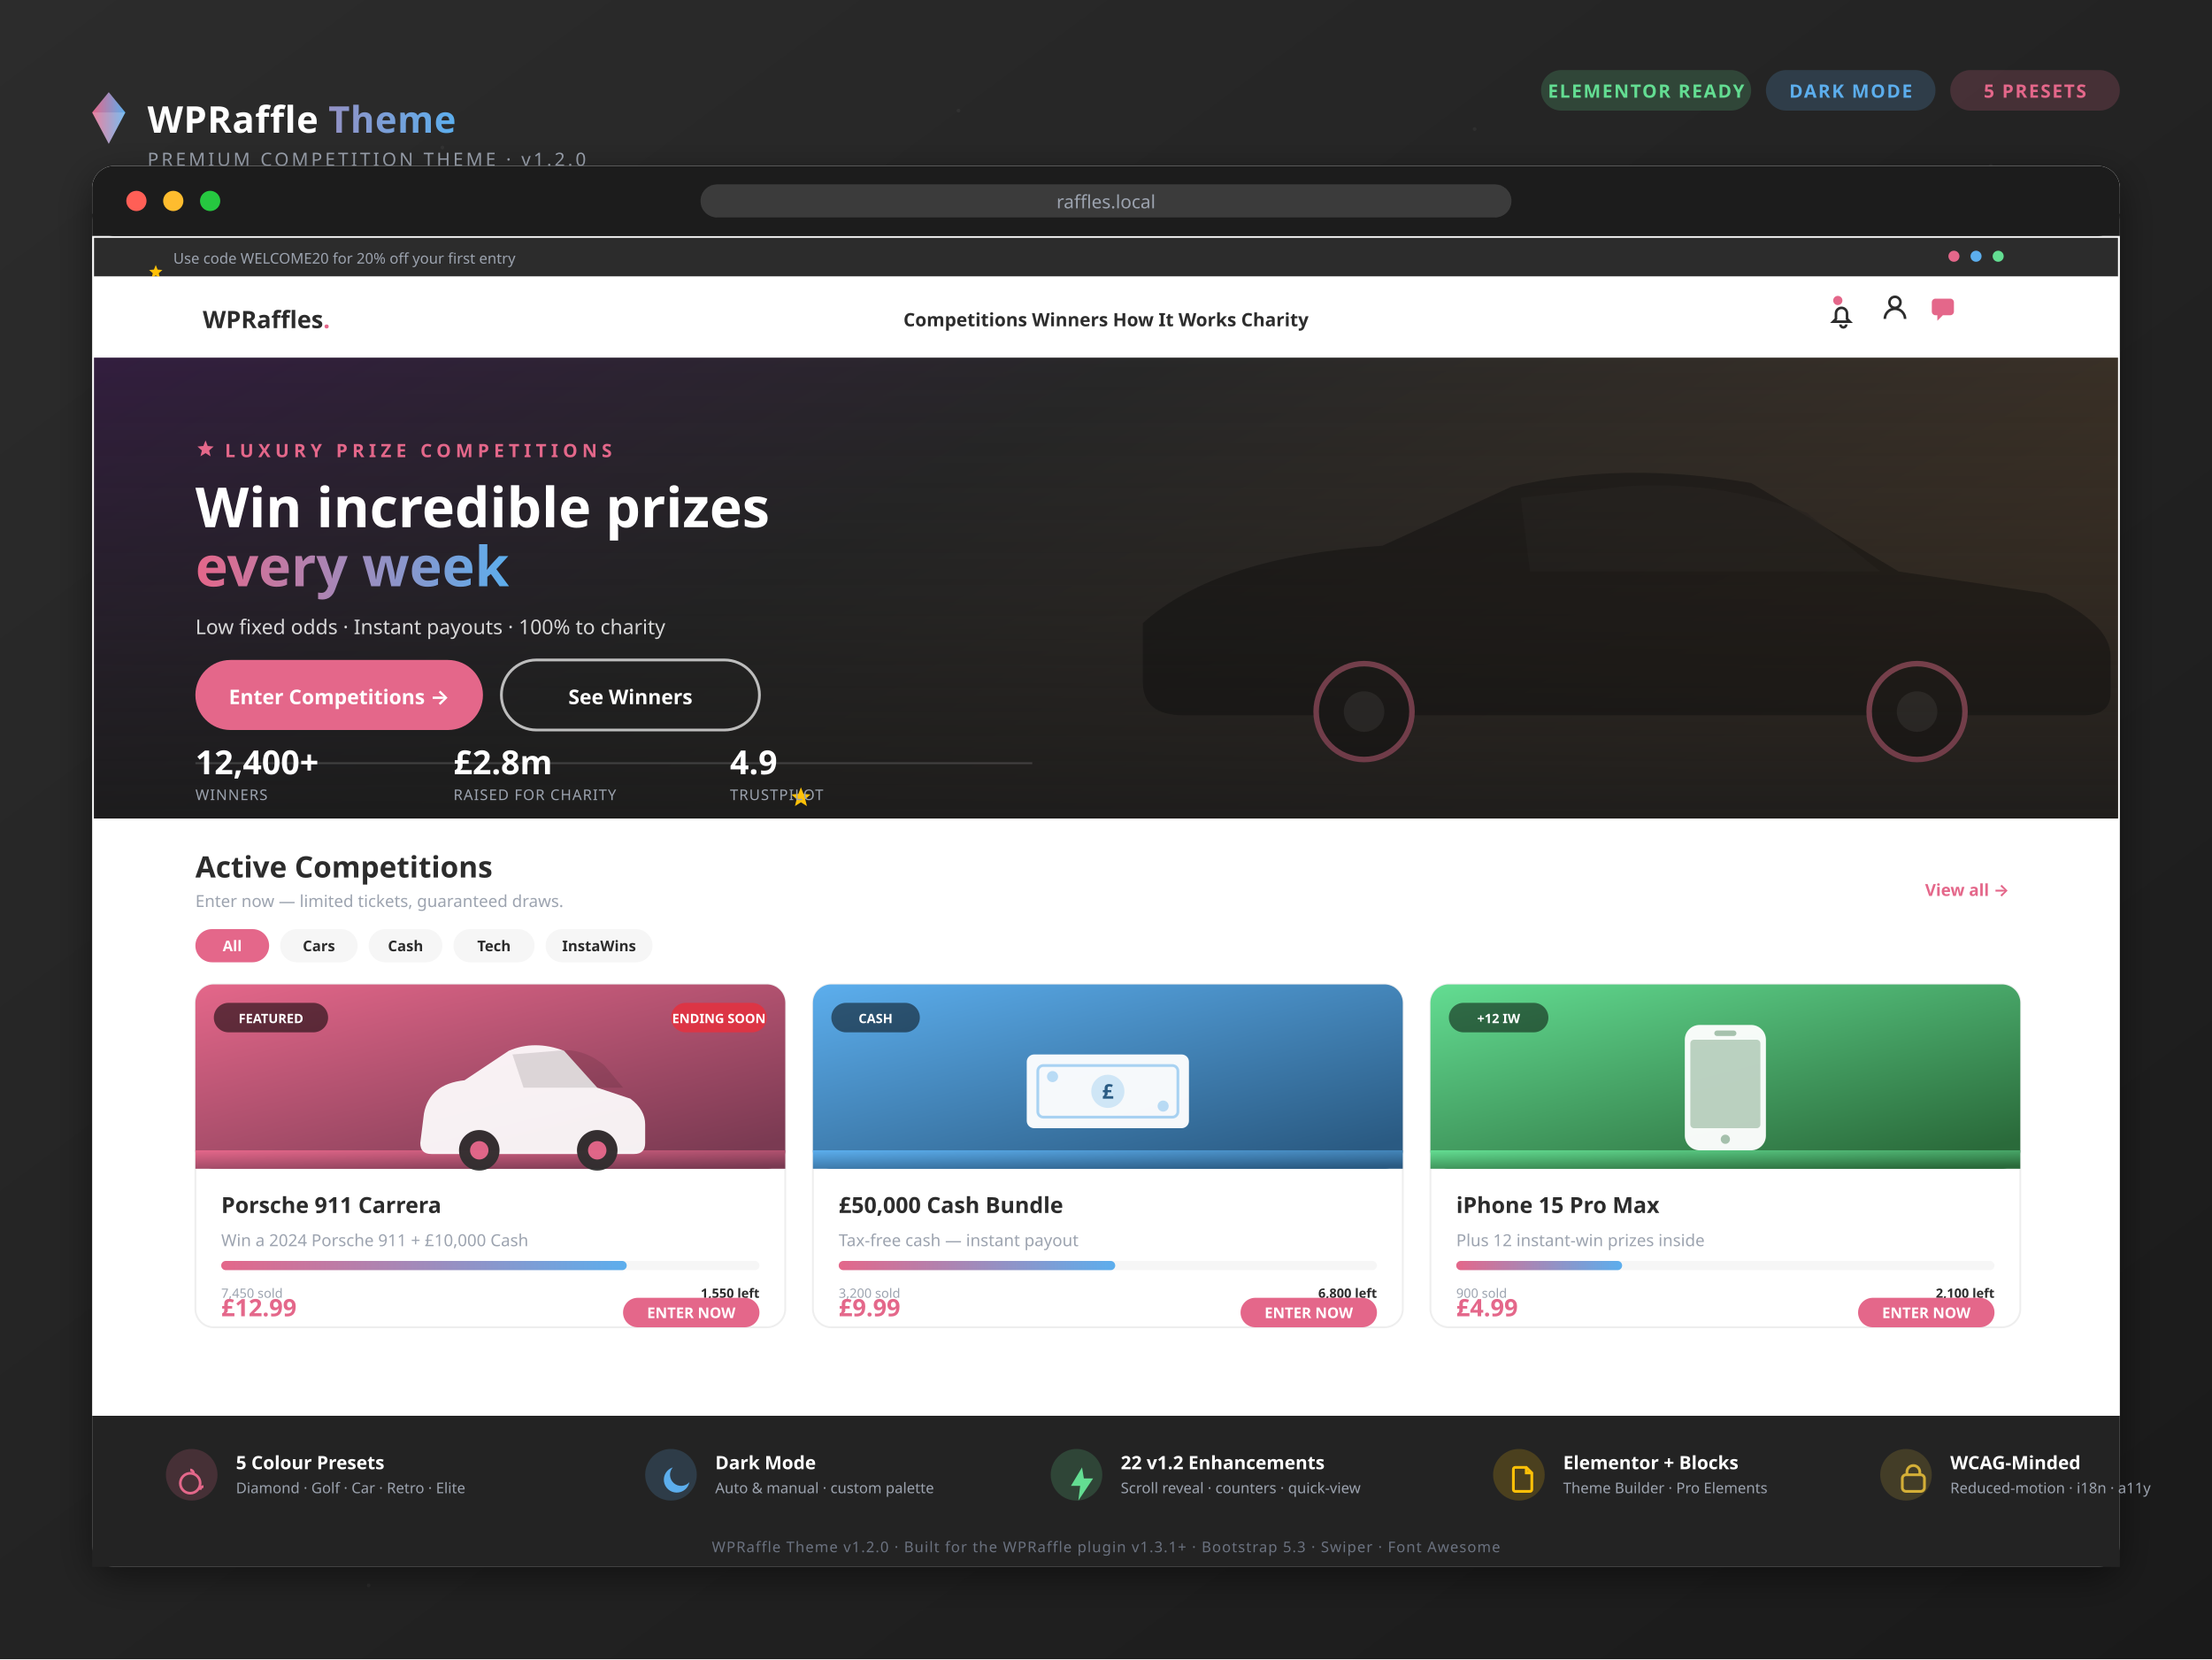
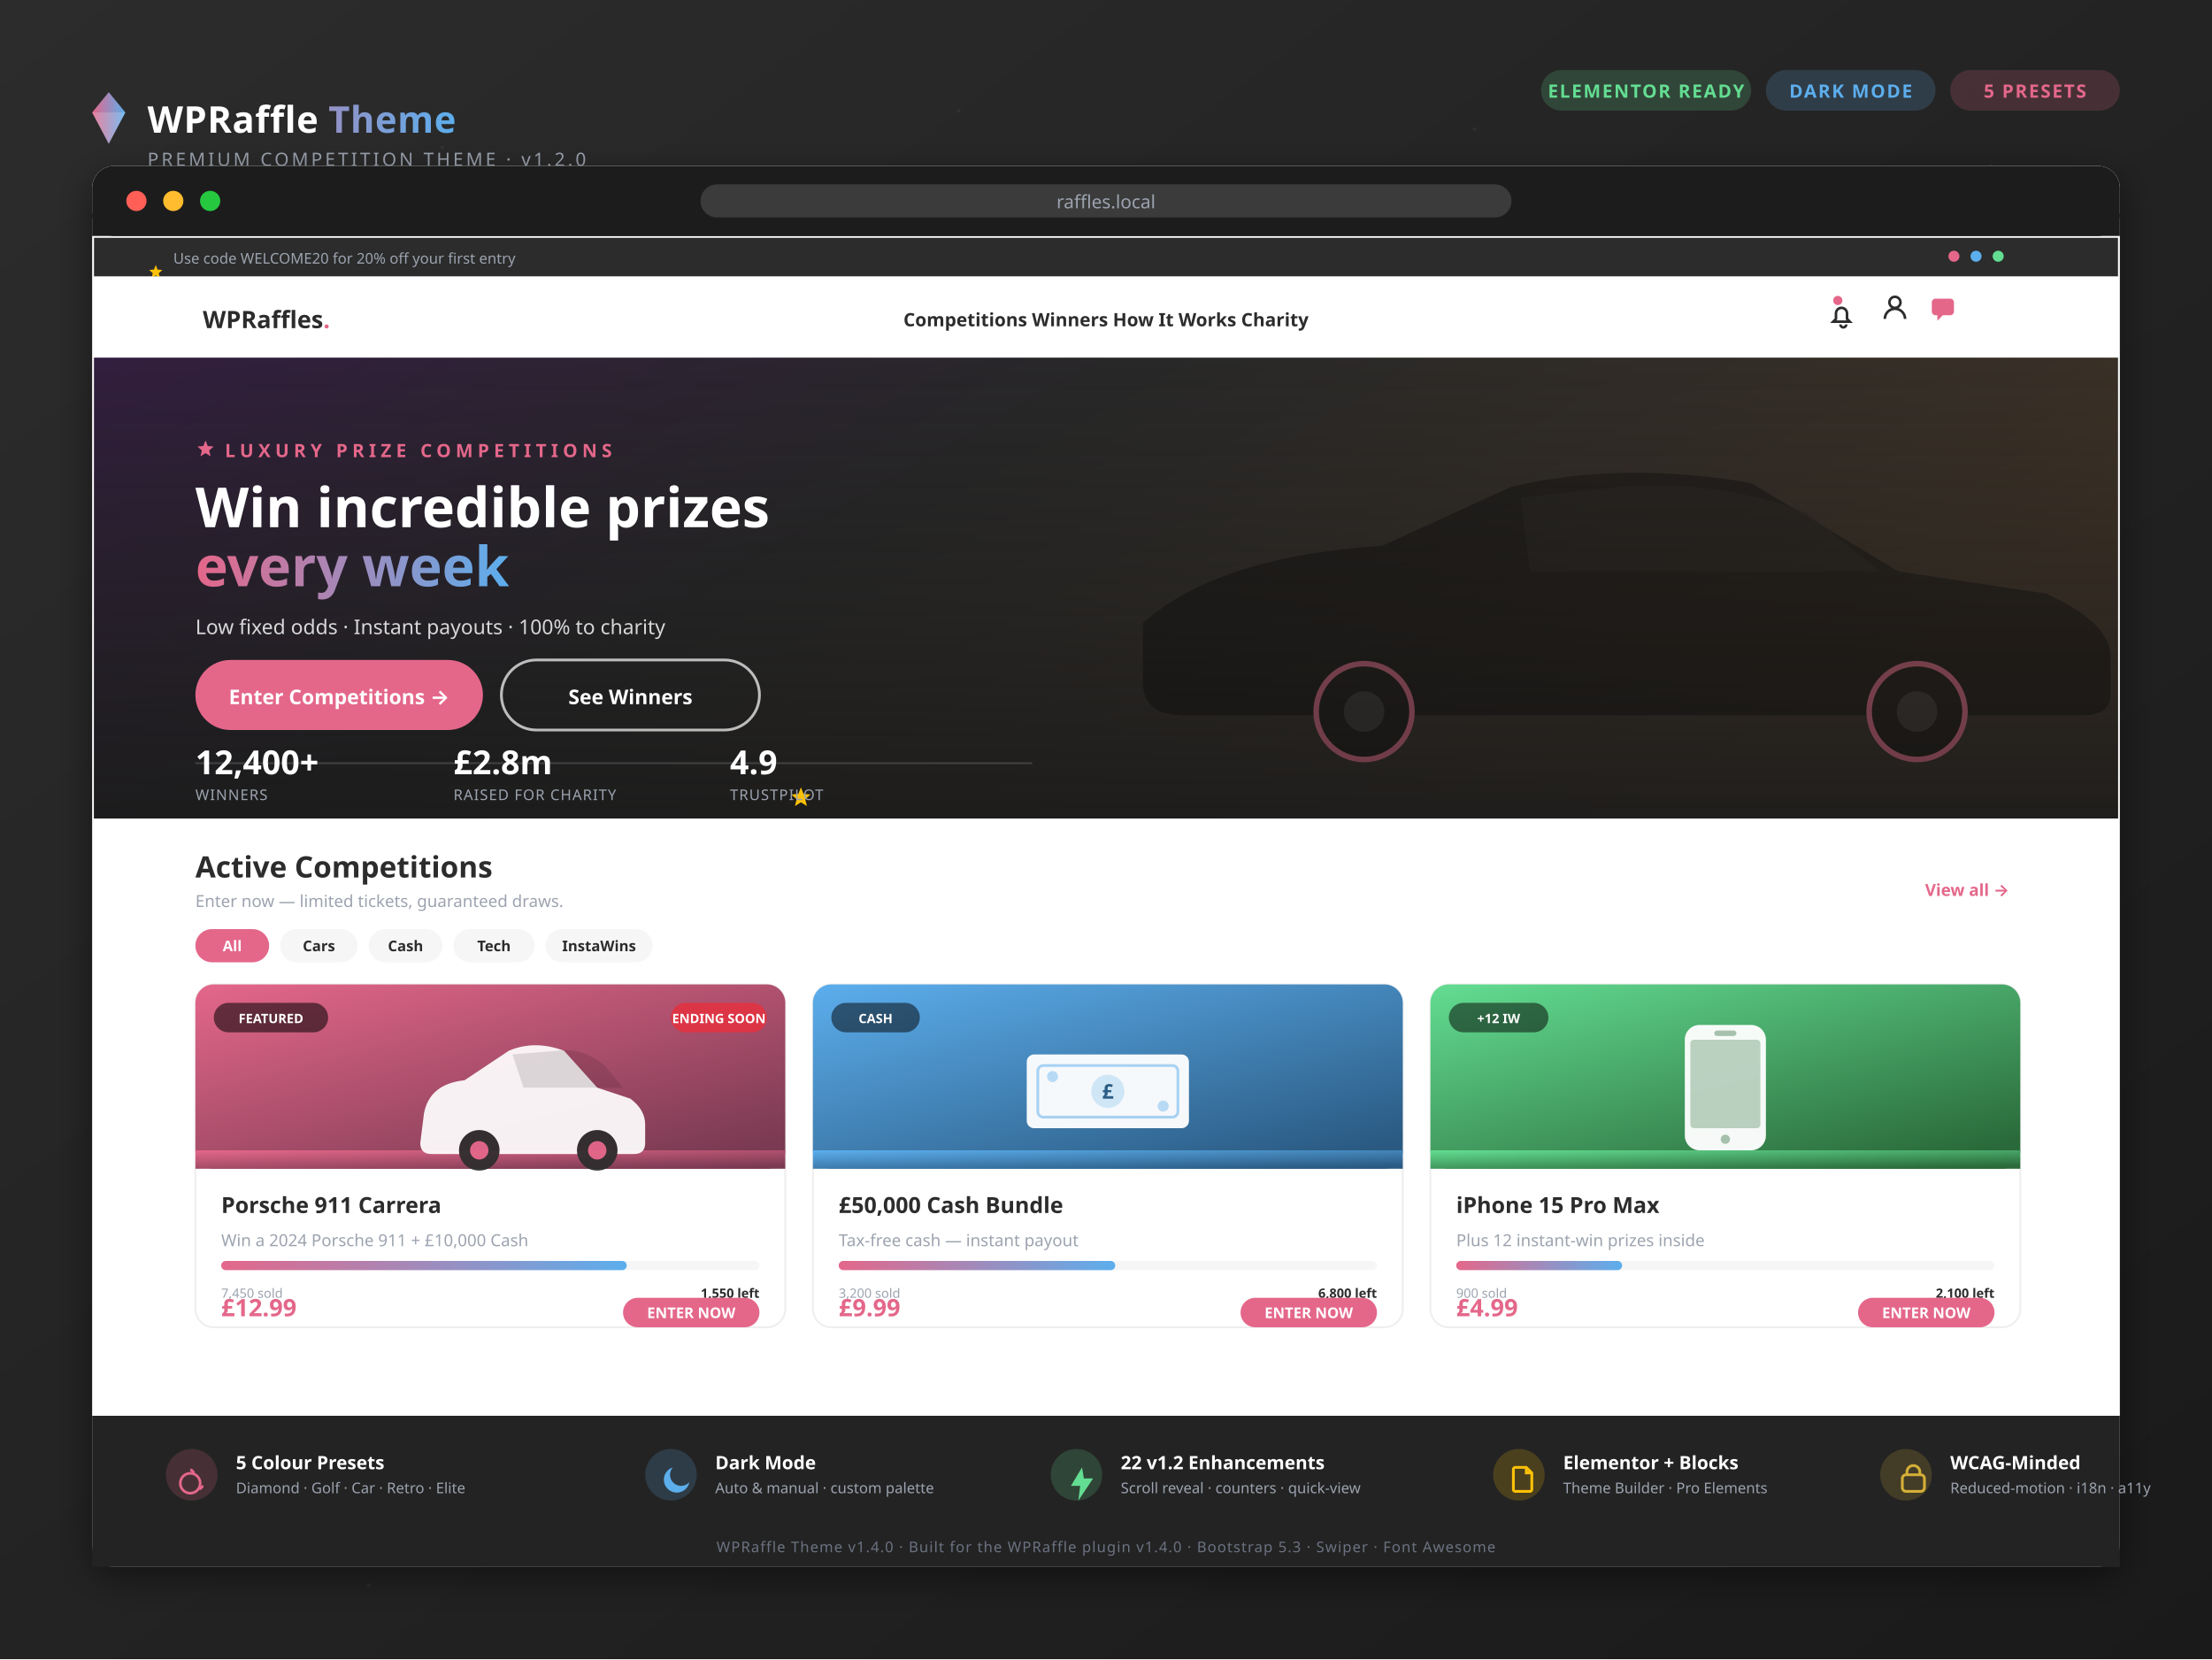
<svg xmlns="http://www.w3.org/2000/svg" width="1200" height="900" viewBox="0 0 1200 900" font-family="Montserrat, 'Segoe UI', -apple-system, sans-serif">
  <defs>
    <linearGradient id="bgGrad" x1="0" y1="0" x2="1" y2="1">
      <stop offset="0%" stop-color="#2c2c2c" />
      <stop offset="100%" stop-color="#1a1a1a" />
    </linearGradient>
    <linearGradient id="heroOverlay" x1="0" y1="0" x2="0" y2="1">
      <stop offset="0%" stop-color="#1a1a1a" stop-opacity="0.25" />
      <stop offset="55%" stop-color="#1a1a1a" stop-opacity="0.55" />
      <stop offset="100%" stop-color="#1a1a1a" stop-opacity="0.88" />
    </linearGradient>
    <linearGradient id="heroImg" x1="0" y1="0" x2="1" y2="0.4">
      <stop offset="0%" stop-color="#3a1f4a" />
      <stop offset="45%" stop-color="#2c2c2c" />
      <stop offset="100%" stop-color="#4a3a2a" />
    </linearGradient>
    <linearGradient id="accentGrad" x1="0" y1="0" x2="1" y2="0">
      <stop offset="0%" stop-color="#e4678a" />
      <stop offset="100%" stop-color="#5caeed" />
    </linearGradient>
    <linearGradient id="progressGrad" x1="0" y1="0" x2="1" y2="0">
      <stop offset="0%" stop-color="#e4678a" />
      <stop offset="100%" stop-color="#5caeed" />
    </linearGradient>
    <filter id="frameShadow" x="-3%" y="-3%" width="106%" height="108%">
      <feGaussianBlur in="SourceAlpha" stdDeviation="10" />
      <feOffset dx="0" dy="6" result="off" />
      <feComponentTransfer>
        <feFuncA type="linear" slope="0.45" />
      </feComponentTransfer>
      <feMerge>
        <feMergeNode />
        <feMergeNode in="SourceGraphic" />
      </feMerge>
    </filter>
    <linearGradient id="cardImg1" x1="0" y1="0" x2="0.8" y2="1">
      <stop offset="0%" stop-color="#e4678a" />
      <stop offset="100%" stop-color="#7a3a52" />
    </linearGradient>
    <linearGradient id="cardImg2" x1="0" y1="0" x2="0.8" y2="1">
      <stop offset="0%" stop-color="#5caeed" />
      <stop offset="100%" stop-color="#2a5a82" />
    </linearGradient>
    <linearGradient id="cardImg3" x1="0" y1="0" x2="0.8" y2="1">
      <stop offset="0%" stop-color="#63dd92" />
      <stop offset="100%" stop-color="#2a6a3a" />
    </linearGradient>
    <clipPath id="viewport">
      <rect x="51" y="129" width="1098" height="720" />
    </clipPath>
    <symbol id="star" viewBox="0 0 24 24">
      <path d="M12 2 L14.6 8.6 L21.6 9.2 L16.3 13.9 L18 20.8 L12 17 L6 20.8 L7.7 13.9 L2.4 9.2 L9.4 8.6 Z" fill="currentColor" />
    </symbol>
  </defs>
  <rect width="1200" height="900" fill="url(#bgGrad)" />
  <g opacity="0.05" fill="#ffffff">
    <circle cx="100" cy="120" r="1.2" />
    <circle cx="240" cy="80" r="1" />
    <circle cx="380" cy="150" r="1.2" />
    <circle cx="520" cy="60" r="1" />
    <circle cx="660" cy="110" r="1.2" />
    <circle cx="800" cy="70" r="1" />
    <circle cx="940" cy="140" r="1.2" />
    <circle cx="1080" cy="90" r="1" />
    <circle cx="60" cy="820" r="1.2" />
    <circle cx="200" cy="860" r="1" />
    <circle cx="1140" cy="780" r="1.2" />
  </g>
  <g transform="translate(50,52)">
    <g transform="translate(0,-2)">
      <path d="M9 0 L18 11 L9 28 L0 11 Z" fill="url(#accentGrad)" />
      <path d="M0 11 L18 11 L9 28 Z" fill="#ffffff" opacity="0.18" />
    </g>
    <text x="30" y="20" font-size="20" font-weight="800" fill="#ffffff" letter-spacing="0.3">WPRaffle <tspan fill="url(#accentGrad)">Theme</tspan>
    </text>
    <text x="30" y="38" font-size="10" font-weight="500" fill="#9ca3af" letter-spacing="1.5">PREMIUM COMPETITION THEME · v1.2.0</text>
  </g>
  <g font-size="10" font-weight="700" letter-spacing="0.8">
    <g transform="translate(1058,38)">
      <rect width="92" height="22" rx="11" fill="#e4678a" opacity="0.18" />
      <text x="46" y="15" fill="#e4678a" text-anchor="middle">5 PRESETS</text>
    </g>
    <g transform="translate(958,38)">
      <rect width="92" height="22" rx="11" fill="#5caeed" opacity="0.18" />
      <text x="46" y="15" fill="#5caeed" text-anchor="middle">DARK MODE</text>
    </g>
    <g transform="translate(836,38)">
      <rect width="114" height="22" rx="11" fill="#63dd92" opacity="0.18" />
      <text x="57" y="15" fill="#63dd92" text-anchor="middle">ELEMENTOR READY</text>
    </g>
  </g>
  <g filter="url(#frameShadow)">
    <rect x="50" y="90" width="1100" height="760" rx="12" fill="#ffffff" />
    <rect x="50" y="90" width="1100" height="38" rx="12" fill="#1a1a1a" />
    <rect x="50" y="116" width="1100" height="12" fill="#1a1a1a" />
    <circle cx="74" cy="109" r="5.5" fill="#ff5f57" />
    <circle cx="94" cy="109" r="5.5" fill="#febc2e" />
    <circle cx="114" cy="109" r="5.5" fill="#28c840" />
    <rect x="380" y="100" width="440" height="18" rx="9" fill="#3a3a3a" />
    <text x="600" y="113" font-size="10" fill="#9ca3af" text-anchor="middle">raffles.local</text>
  </g>
  <g clip-path="url(#viewport)">
    <rect x="51" y="128" width="1098" height="22" fill="#2c2c2c" />
    <g transform="translate(80,143)" color="#ffc107">
      <use href="#star" width="9" height="9" />
    </g>
    <text x="94" y="143" font-size="8" fill="#9ca3af">Use code WELCOME20 for 20% off your first entry</text>
    <circle cx="1060" cy="139" r="3" fill="#e4678a" />
    <circle cx="1072" cy="139" r="3" fill="#5caeed" />
    <circle cx="1084" cy="139" r="3" fill="#63dd92" />
    <rect x="51" y="150" width="1098" height="44" fill="#ffffff" />
    <text x="110" y="178" font-size="13" font-weight="800" fill="#2c2c2c">WPRaffles<tspan fill="#e4678a">.</tspan>
    </text>
    <text x="600" y="177" font-size="10" font-weight="600" fill="#2c2c2c" text-anchor="middle">Competitions   Winners   How It Works   Charity</text>
    <g transform="translate(996,167)" fill="none" stroke="#2c2c2c" stroke-width="1.4">
      <path d="M3 0 a3 3 0 0 0-3 3 v3 l-1.5 1.5 h9 l-1.5 -1.5 v-3 a3 3 0 0 0-3-3 z M2.4 9 a1.6 1.6 0 0 0 3.2 0" />
    </g>
    <circle cx="997" cy="163" r="2.5" fill="#e4678a" />
    <g transform="translate(1022,160)" fill="none" stroke="#2c2c2c" stroke-width="1.4">
      <circle cx="6" cy="4" r="3" />
      <path d="M0.5 13 a5.5 5.5 0 0 1 11 0" />
    </g>
    <g transform="translate(1048,162)">
      <path d="M2 0 h8 a2 2 0 0 1 2 2 v5 a2 2 0 0 1-2 2 H6 l-3 3 v-3 H2 a2 2 0 0 1-2-2 V2 a2 2 0 0 1 2-2 z" fill="#e4678a" />
    </g>
    <rect x="51" y="194" width="1098" height="250" fill="url(#heroImg)" />
    <rect x="51" y="194" width="1098" height="250" fill="url(#heroOverlay)" />
    <g opacity="0.4" transform="translate(620,238)">
      <path d="M0 100 Q40 64 130 58 L200 26 Q260 12 330 24 L410 72 L490 84 Q525 100 525 118 L525 138 Q525 150 510 150 H22 Q0 150 0 132 Z" fill="#0a0a0a" />
      <path d="M205 32 L260 26 Q310 22 360 40 L400 72 L210 72 Z" fill="#1a1a1a" opacity="0.6" />
      <circle cx="120" cy="148" r="26" fill="#0a0a0a" stroke="#e4678a" stroke-width="3" />
      <circle cx="120" cy="148" r="11" fill="#2c2c2c" />
      <circle cx="420" cy="148" r="26" fill="#0a0a0a" stroke="#e4678a" stroke-width="3" />
      <circle cx="420" cy="148" r="11" fill="#2c2c2c" />
    </g>
    <g transform="translate(106,238)" color="#e4678a">
      <use href="#star" width="11" height="11" />
    </g>
    <text x="122" y="248" font-size="10" font-weight="700" fill="#e4678a" letter-spacing="2.5">LUXURY PRIZE COMPETITIONS</text>
    <text x="106" y="286" font-size="30" font-weight="800" fill="#ffffff">Win incredible prizes</text>
    <text x="106" y="318" font-size="30" font-weight="800" fill="url(#accentGrad)">every week</text>
    <text x="106" y="344" font-size="11" fill="#ffffff" opacity="0.82">Low fixed odds · Instant payouts · 100% to charity</text>
    <rect x="106" y="358" width="156" height="38" rx="19" fill="#e4678a" />
    <text x="184" y="382" font-size="11" font-weight="700" fill="#ffffff" text-anchor="middle">Enter Competitions →</text>
    <rect x="272" y="358" width="140" height="38" rx="19" fill="none" stroke="#ffffff" stroke-width="1.5" opacity="0.7" />
    <text x="342" y="382" font-size="11" font-weight="700" fill="#ffffff" text-anchor="middle">See Winners</text>
    <line x1="106" y1="414" x2="560" y2="414" stroke="#ffffff" stroke-width="1" opacity="0.15" />
    <g transform="translate(106,420)">
      <text font-size="18" font-weight="800" fill="#ffffff">12,400+</text>
      <text y="14" font-size="8" fill="#9ca3af" letter-spacing="0.5">WINNERS</text>
    </g>
    <g transform="translate(246,420)">
      <text font-size="18" font-weight="800" fill="#ffffff">£2.8m</text>
      <text y="14" font-size="8" fill="#9ca3af" letter-spacing="0.5">RAISED FOR CHARITY</text>
    </g>
    <g transform="translate(396,420)" color="#ffc107">
      <text font-size="18" font-weight="800" fill="#ffffff">4.9 </text>
      <use href="#star" x="32" y="6" width="13" height="13" />
      <text y="14" font-size="8" fill="#9ca3af" letter-spacing="0.5">TRUSTPILOT</text>
    </g>
    <rect x="51" y="444" width="1098" height="296" fill="#ffffff" />
    <text x="106" y="476" font-size="16" font-weight="800" fill="#2c2c2c">Active Competitions</text>
    <text x="106" y="492" font-size="9" fill="#9ca3af">Enter now — limited tickets, guaranteed draws.</text>
    <text x="1090" y="486" font-size="9" font-weight="700" fill="#e4678a" text-anchor="end">View all →</text>
    <g transform="translate(106,504)" font-size="8" font-weight="700">
      <rect width="40" height="18" rx="9" fill="#e4678a" />
      <text x="20" y="12" fill="#fff" text-anchor="middle">All</text>
      <g transform="translate(46,0)">
        <rect width="42" height="18" rx="9" fill="#f6f6f6" />
        <text x="21" y="12" fill="#2c2c2c" text-anchor="middle">Cars</text>
      </g>
      <g transform="translate(94,0)">
        <rect width="40" height="18" rx="9" fill="#f6f6f6" />
        <text x="20" y="12" fill="#2c2c2c" text-anchor="middle">Cash</text>
      </g>
      <g transform="translate(140,0)">
        <rect width="44" height="18" rx="9" fill="#f6f6f6" />
        <text x="22" y="12" fill="#2c2c2c" text-anchor="middle">Tech</text>
      </g>
      <g transform="translate(190,0)">
        <rect width="58" height="18" rx="9" fill="#f6f6f6" />
        <text x="29" y="12" fill="#2c2c2c" text-anchor="middle">InstaWins</text>
      </g>
    </g>
    <g transform="translate(106,534)">
      <rect width="320" height="186" rx="10" fill="#ffffff" stroke="#eee" />
      <rect width="320" height="100" rx="10" fill="url(#cardImg1)" />
      <rect y="90" width="320" height="10" fill="url(#cardImg1)" />
      <g transform="translate(118,30)" opacity="0.92">
        <path d="M6 40 Q9 24 28 22 L52 6 Q66 0 82 6 L100 26 L118 32 Q126 38 126 46 L126 56 Q126 62 120 62 H10 Q4 62 4 56 Z" fill="#ffffff" />
        <path d="M54 8 L78 6 Q92 4 104 14 L114 26 L60 26 Z" fill="#000" opacity="0.12" />
        <circle cx="36" cy="60" r="11" fill="#2c2c2c" />
        <circle cx="36" cy="60" r="5" fill="#e4678a" />
        <circle cx="100" cy="60" r="11" fill="#2c2c2c" />
        <circle cx="100" cy="60" r="5" fill="#e4678a" />
      </g>
      <g transform="translate(10,10)">
        <rect width="62" height="16" rx="8" fill="#000" opacity="0.55" />
        <text x="31" y="11" font-size="7" font-weight="700" fill="#fff" text-anchor="middle">FEATURED</text>
      </g>
      <g transform="translate(258,10)">
        <rect width="52" height="16" rx="8" fill="#dc3545" />
        <text x="26" y="11" font-size="7" font-weight="700" fill="#fff" text-anchor="middle">ENDING SOON</text>
      </g>
      <text x="14" y="124" font-size="12" font-weight="800" fill="#2c2c2c">Porsche 911 Carrera</text>
      <text x="14" y="142" font-size="9" fill="#9ca3af">Win a 2024 Porsche 911 + £10,000 Cash</text>
      <rect x="14" y="150" width="292" height="5" rx="2.5" fill="#f6f6f6" />
      <rect x="14" y="150" width="220" height="5" rx="2.5" fill="url(#progressGrad)" />
      <text x="14" y="170" font-size="7" fill="#9ca3af">7,450 sold</text>
      <text x="306" y="170" font-size="7" font-weight="700" fill="#2c2c2c" text-anchor="end">1,550 left</text>
      <text x="14" y="180" font-size="13" font-weight="800" fill="#e4678a">£12.99</text>
      <rect x="232" y="170" width="74" height="16" rx="8" fill="#e4678a" />
      <text x="269" y="181" font-size="8" font-weight="700" fill="#fff" text-anchor="middle">ENTER NOW</text>
    </g>
    <g transform="translate(441,534)">
      <rect width="320" height="186" rx="10" fill="#ffffff" stroke="#eee" />
      <rect width="320" height="100" rx="10" fill="url(#cardImg2)" />
      <rect y="90" width="320" height="10" fill="url(#cardImg2)" />
      <g transform="translate(116,28)" opacity="0.95">
        <rect x="0" y="10" width="88" height="40" rx="4" fill="#ffffff" />
        <rect x="6" y="16" width="76" height="28" rx="3" fill="none" stroke="#5caeed" stroke-width="1.5" opacity="0.5" />
        <circle cx="44" cy="30" r="9" fill="#5caeed" opacity="0.25" />
        <text x="44" y="34" font-size="11" font-weight="800" fill="#2a5a82" text-anchor="middle">£</text>
        <circle cx="14" cy="22" r="3" fill="#5caeed" opacity="0.4" />
        <circle cx="74" cy="38" r="3" fill="#5caeed" opacity="0.4" />
      </g>
      <g transform="translate(10,10)">
        <rect width="48" height="16" rx="8" fill="#000" opacity="0.5" />
        <text x="24" y="11" font-size="7" font-weight="700" fill="#fff" text-anchor="middle">CASH</text>
      </g>
      <text x="14" y="124" font-size="12" font-weight="800" fill="#2c2c2c">£50,000 Cash Bundle</text>
      <text x="14" y="142" font-size="9" fill="#9ca3af">Tax-free cash — instant payout</text>
      <rect x="14" y="150" width="292" height="5" rx="2.5" fill="#f6f6f6" />
      <rect x="14" y="150" width="150" height="5" rx="2.5" fill="url(#progressGrad)" />
      <text x="14" y="170" font-size="7" fill="#9ca3af">3,200 sold</text>
      <text x="306" y="170" font-size="7" font-weight="700" fill="#2c2c2c" text-anchor="end">6,800 left</text>
      <text x="14" y="180" font-size="13" font-weight="800" fill="#e4678a">£9.99</text>
      <rect x="232" y="170" width="74" height="16" rx="8" fill="#e4678a" />
      <text x="269" y="181" font-size="8" font-weight="700" fill="#fff" text-anchor="middle">ENTER NOW</text>
    </g>
    <g transform="translate(776,534)">
      <rect width="320" height="186" rx="10" fill="#ffffff" stroke="#eee" />
      <rect width="320" height="100" rx="10" fill="url(#cardImg3)" />
      <rect y="90" width="320" height="10" fill="url(#cardImg3)" />
      <g transform="translate(138,22)" opacity="0.95">
        <rect x="0" y="0" width="44" height="68" rx="8" fill="#ffffff" />
        <rect x="3" y="8" width="38" height="48" rx="2" fill="#2a6a3a" opacity="0.3" />
        <rect x="16" y="3" width="12" height="3" rx="1.5" fill="#2a6a3a" opacity="0.4" />
        <circle cx="22" cy="62" r="2.5" fill="#2a6a3a" opacity="0.4" />
      </g>
      <g transform="translate(10,10)">
        <rect width="54" height="16" rx="8" fill="#000" opacity="0.5" />
        <text x="27" y="11" font-size="7" font-weight="700" fill="#fff" text-anchor="middle">+12 IW</text>
      </g>
      <text x="14" y="124" font-size="12" font-weight="800" fill="#2c2c2c">iPhone 15 Pro Max</text>
      <text x="14" y="142" font-size="9" fill="#9ca3af">Plus 12 instant-win prizes inside</text>
      <rect x="14" y="150" width="292" height="5" rx="2.5" fill="#f6f6f6" />
      <rect x="14" y="150" width="90" height="5" rx="2.5" fill="url(#progressGrad)" />
      <text x="14" y="170" font-size="7" fill="#9ca3af">900 sold</text>
      <text x="306" y="170" font-size="7" font-weight="700" fill="#2c2c2c" text-anchor="end">2,100 left</text>
      <text x="14" y="180" font-size="13" font-weight="800" fill="#e4678a">£4.99</text>
      <rect x="232" y="170" width="74" height="16" rx="8" fill="#e4678a" />
      <text x="269" y="181" font-size="8" font-weight="700" fill="#fff" text-anchor="middle">ENTER NOW</text>
    </g>
  </g>
  <g transform="translate(50,768)">
    <rect width="1100" height="82" fill="#232323" />
    <g transform="translate(40,18)">
      <g>
        <circle cx="14" cy="14" r="14" fill="#e4678a" opacity="0.18" />
        <path d="M8 8 a6 6 0 1 0 0 12 a6 6 0 0 0 0-12 z M8 6 a2 2 0 0 1 2 2 M14 18 a2 2 0 0 1 2-2" fill="none" stroke="#e4678a" stroke-width="1.6" transform="translate(6,6) scale(0.9)" />
        <text x="38" y="11" font-size="10" font-weight="700" fill="#fff">5 Colour Presets</text>
        <text x="38" y="24" font-size="8" fill="#9ca3af">Diamond · Golf · Car · Retro · Elite</text>
      </g>
      <g transform="translate(260,0)">
        <circle cx="14" cy="14" r="14" fill="#5caeed" opacity="0.18" />
        <path d="M18 12 a7 7 0 1 1-9-8 a5.5 5.5 0 0 0 9 8 z" fill="#5caeed" transform="translate(6,6)" />
        <text x="38" y="11" font-size="10" font-weight="700" fill="#fff">Dark Mode</text>
        <text x="38" y="24" font-size="8" fill="#9ca3af">Auto &amp; manual · custom palette</text>
      </g>
      <g transform="translate(480,0)">
        <circle cx="14" cy="14" r="14" fill="#63dd92" opacity="0.18" />
        <path d="M11 4 L5 14 h5 l-1 8 l8-12 h-5 z" fill="#63dd92" transform="translate(6,6)" />
        <text x="38" y="11" font-size="10" font-weight="700" fill="#fff">22 v1.2 Enhancements</text>
        <text x="38" y="24" font-size="8" fill="#9ca3af">Scroll reveal · counters · quick-view</text>
      </g>
      <g transform="translate(720,0)">
        <circle cx="14" cy="14" r="14" fill="#ffc107" opacity="0.18" />
        <path d="M6 4 h6 l3 3 v9 a1 1 0 0 1-1 1 H6 a1 1 0 0 1-1-1 V5 a1 1 0 0 1 1-1 z M12 4 v3 h3" fill="none" stroke="#ffc107" stroke-width="1.5" transform="translate(6,6)" />
        <text x="38" y="11" font-size="10" font-weight="700" fill="#fff">Elementor + Blocks</text>
        <text x="38" y="24" font-size="8" fill="#9ca3af">Theme Builder · Pro Elements</text>
      </g>
      <g transform="translate(930,0)">
        <circle cx="14" cy="14" r="14" fill="#d4af37" opacity="0.18" />
        <rect x="6" y="8" width="12" height="9" rx="2" fill="none" stroke="#d4af37" stroke-width="1.5" transform="translate(6,6)" />
        <path d="M8.5 8 V6.5 a3.5 3.5 0 0 1 7 0 V8" fill="none" stroke="#d4af37" stroke-width="1.5" transform="translate(6,6)" />
        <text x="38" y="11" font-size="10" font-weight="700" fill="#fff">WCAG-Minded</text>
        <text x="38" y="24" font-size="8" fill="#9ca3af">Reduced-motion · i18n · a11y</text>
      </g>
    </g>
-     <text x="550" y="74" font-size="8" fill="#6b7280" text-anchor="middle" letter-spacing="0.5">WPRaffle Theme v1.2.0 · Built for the WPRaffle plugin v1.3.1+ · Bootstrap 5.3 · Swiper · Font Awesome</text>
+     <text x="550" y="74" font-size="8" fill="#6b7280" text-anchor="middle" letter-spacing="0.5">WPRaffle Theme v1.4.0 · Built for the WPRaffle plugin v1.4.0 · Bootstrap 5.3 · Swiper · Font Awesome</text>
  </g>
</svg>
